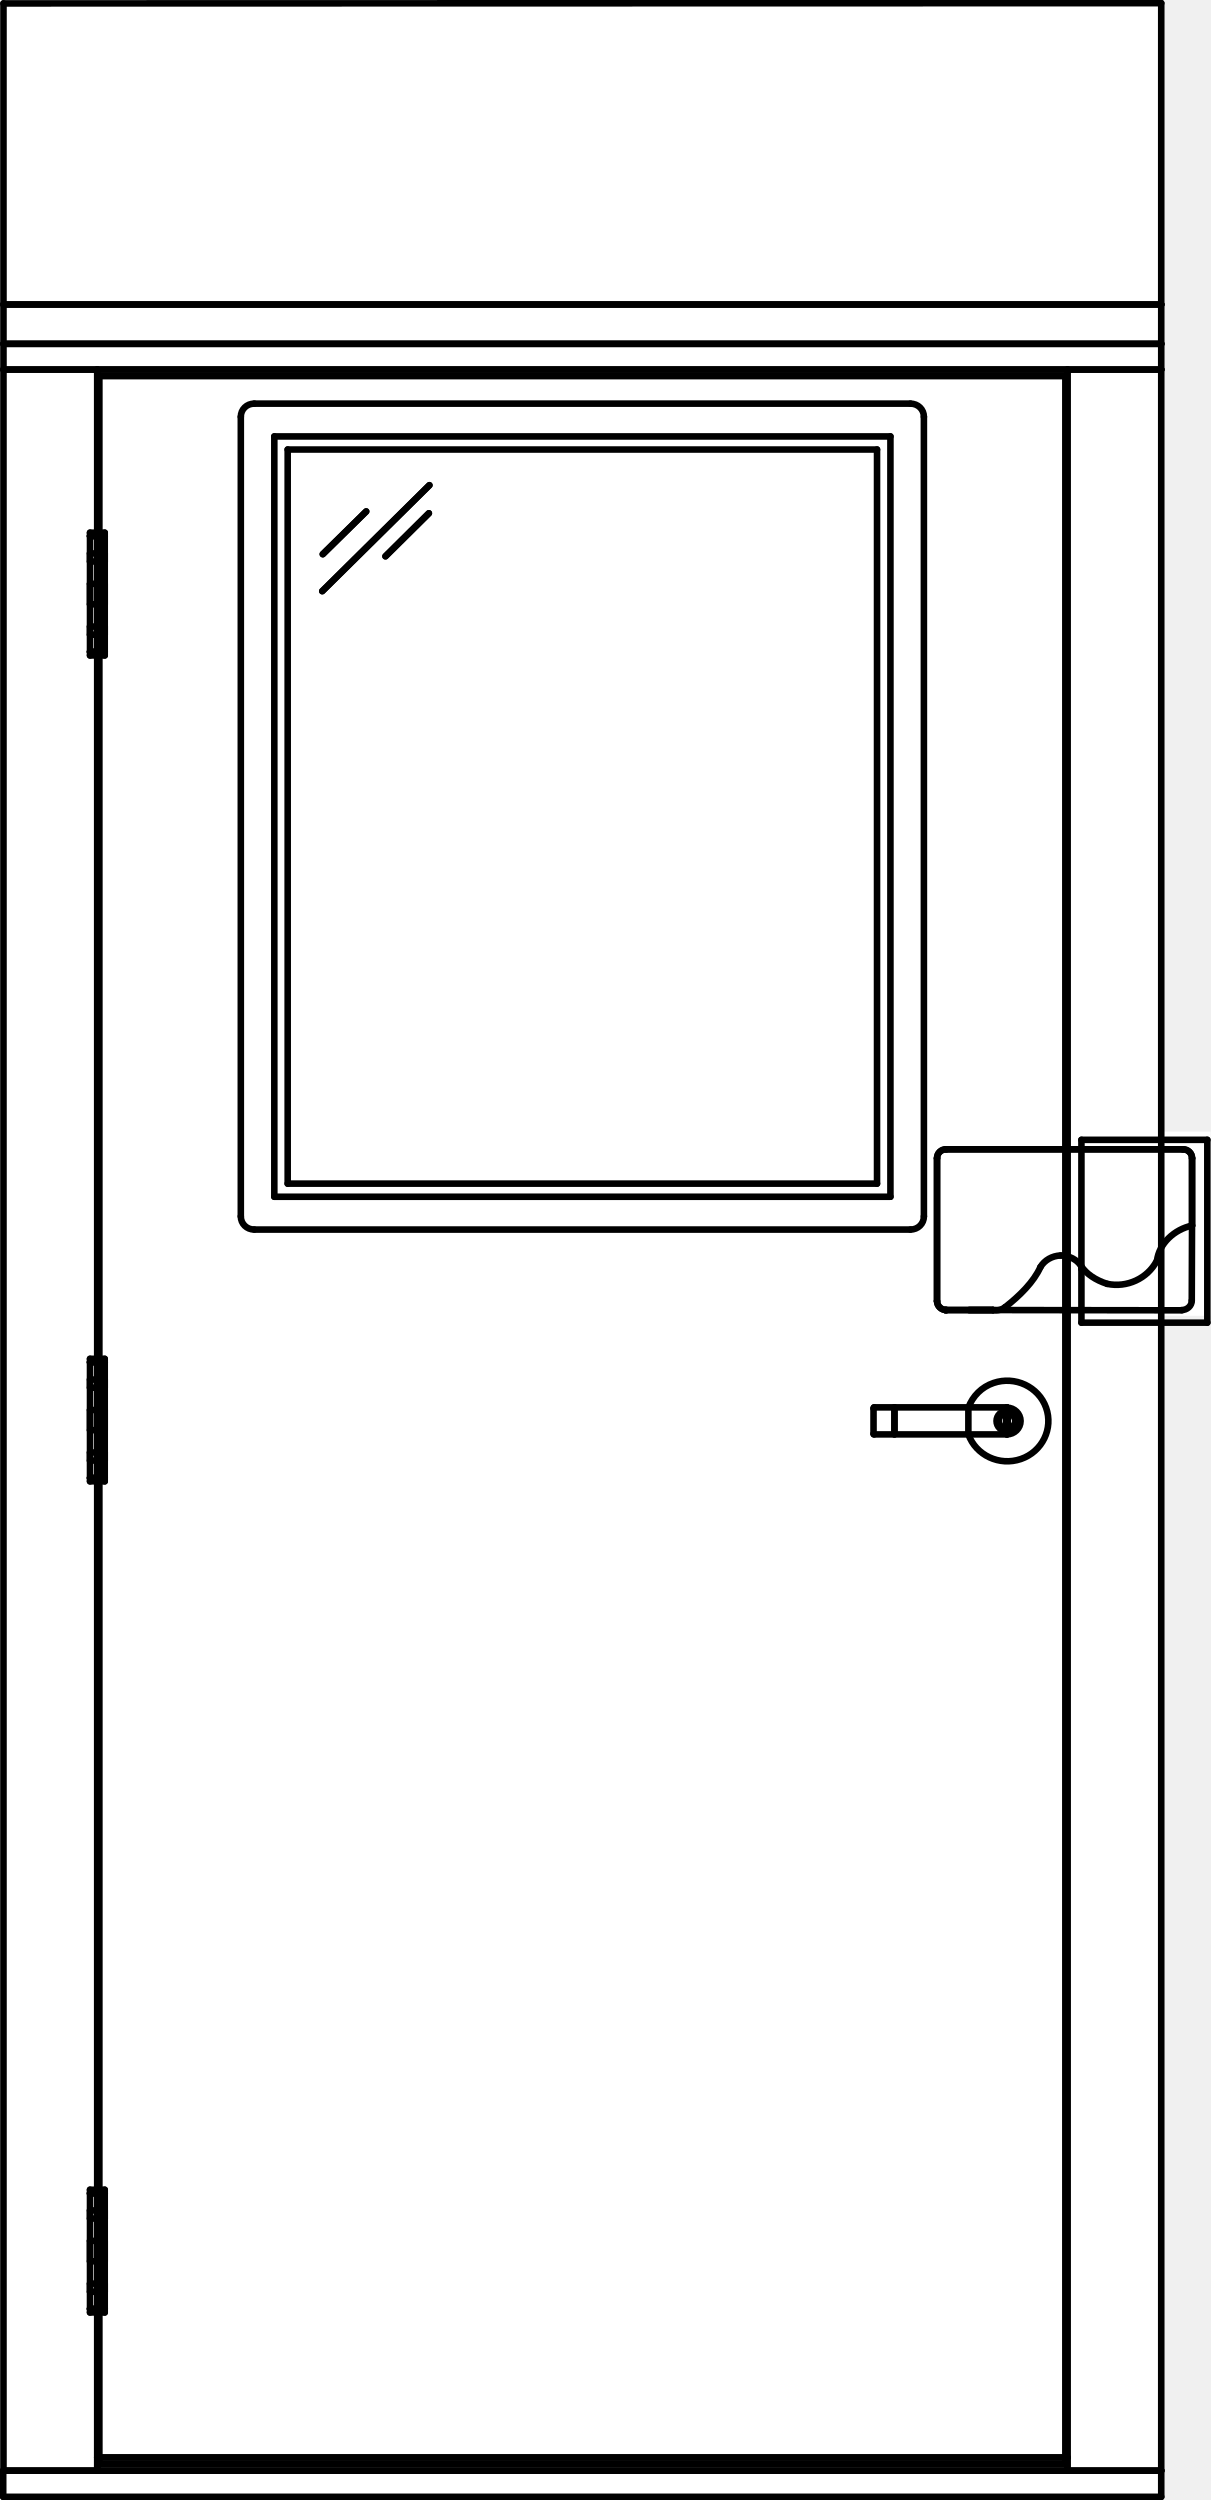
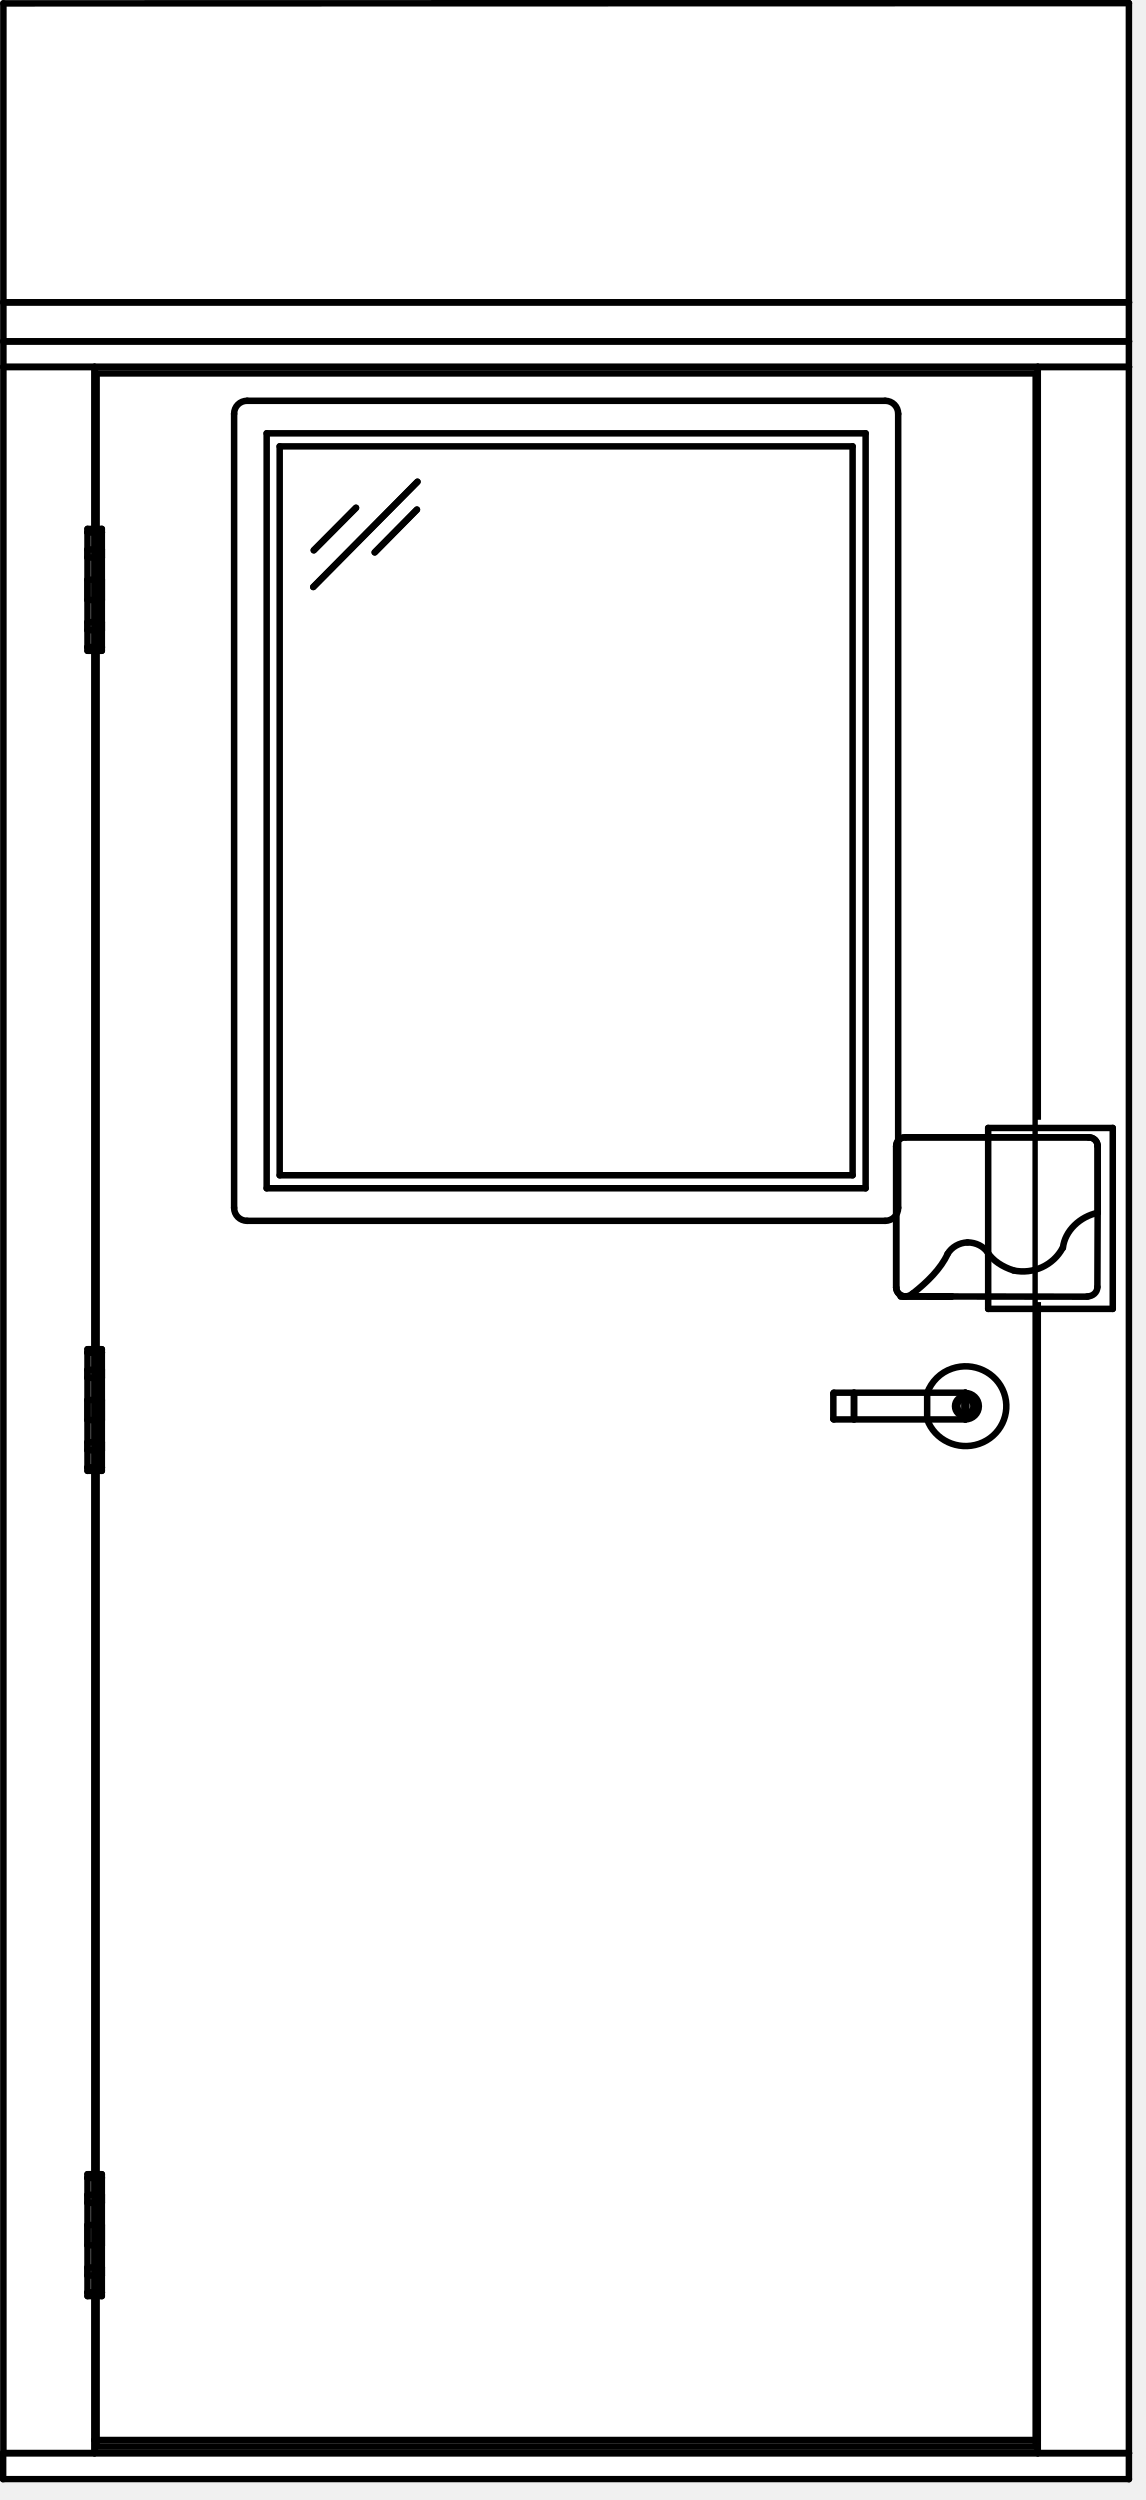
- <svg xmlns="http://www.w3.org/2000/svg" width="46" height="95" viewBox="0 0 46 95" fill="none">
-   <g clip-path="url(#clip0_702_2129)">
-     <rect x="43" y="43" width="3" height="7" fill="white" />
-     <rect width="44" height="95" fill="white" />
-     <path d="M3.695 14.043H40.564" stroke="black" stroke-width="0.25" stroke-linecap="round" stroke-linejoin="round" />
-     <path d="M40.564 14.043V93.385" stroke="black" stroke-width="0.25" stroke-linecap="round" stroke-linejoin="round" />
-     <path d="M40.564 93.385H3.695" stroke="black" stroke-width="0.25" stroke-linecap="round" stroke-linejoin="round" />
-     <path d="M3.695 93.385V14.043" stroke="black" stroke-width="0.25" stroke-linecap="round" stroke-linejoin="round" />
-     <path d="M44.127 14.043H40.564" stroke="black" stroke-width="0.25" stroke-linecap="round" stroke-linejoin="round" />
-     <path d="M40.564 14.043V93.884" stroke="black" stroke-width="0.25" stroke-linecap="round" stroke-linejoin="round" />
-     <path d="M40.564 93.884H44.127" stroke="black" stroke-width="0.25" stroke-linecap="round" stroke-linejoin="round" />
-     <path d="M44.127 93.884V14.043" stroke="black" stroke-width="0.25" stroke-linecap="round" stroke-linejoin="round" />
-     <path d="M3.695 14.043H0.132" stroke="black" stroke-width="0.25" stroke-linecap="round" stroke-linejoin="round" />
-     <path d="M0.132 14.043V93.884" stroke="black" stroke-width="0.25" stroke-linecap="round" stroke-linejoin="round" />
-     <path d="M0.132 93.884H3.695" stroke="black" stroke-width="0.25" stroke-linecap="round" stroke-linejoin="round" />
-     <path d="M3.695 93.884V14.043" stroke="black" stroke-width="0.25" stroke-linecap="round" stroke-linejoin="round" />
-     <path d="M44.127 13.066H0.132" stroke="black" stroke-width="0.25" stroke-linecap="round" stroke-linejoin="round" />
-     <path d="M0.132 13.066V14.043" stroke="black" stroke-width="0.25" stroke-linecap="round" stroke-linejoin="round" />
-     <path d="M0.132 14.043H44.127" stroke="black" stroke-width="0.25" stroke-linecap="round" stroke-linejoin="round" />
-     <path d="M44.127 14.043V13.066" stroke="black" stroke-width="0.25" stroke-linecap="round" stroke-linejoin="round" />
-     <path d="M40.564 93.385H3.695" stroke="black" stroke-width="0.25" stroke-linecap="round" stroke-linejoin="round" />
-     <path d="M3.695 93.385V93.884" stroke="black" stroke-width="0.25" stroke-linecap="round" stroke-linejoin="round" />
-     <path d="M3.695 93.884H40.564" stroke="black" stroke-width="0.25" stroke-linecap="round" stroke-linejoin="round" />
-     <path d="M40.564 93.884V93.385" stroke="black" stroke-width="0.25" stroke-linecap="round" stroke-linejoin="round" />
-     <path d="M44.127 93.884V94.88" stroke="black" stroke-width="0.25" stroke-linecap="round" stroke-linejoin="round" />
-     <path d="M44.127 94.88H0.122" stroke="black" stroke-width="0.25" stroke-linecap="round" stroke-linejoin="round" />
-     <path d="M0.122 94.88V93.884" stroke="black" stroke-width="0.25" stroke-linecap="round" stroke-linejoin="round" />
-     <path d="M0.122 93.884H44.127" stroke="black" stroke-width="0.25" stroke-linecap="round" stroke-linejoin="round" />
-     <path d="M44.127 0.12L0.132 0.13" stroke="black" stroke-width="0.25" stroke-linecap="round" stroke-linejoin="round" />
-     <path d="M0.132 0.13V11.571" stroke="black" stroke-width="0.25" stroke-linecap="round" stroke-linejoin="round" />
-     <path d="M0.132 11.571H44.127" stroke="black" stroke-width="0.25" stroke-linecap="round" stroke-linejoin="round" />
-     <path d="M44.127 11.571V0.12" stroke="black" stroke-width="0.25" stroke-linecap="round" stroke-linejoin="round" />
-     <path d="M44.127 11.571H0.132" stroke="black" stroke-width="0.25" stroke-linecap="round" stroke-linejoin="round" />
-     <path d="M0.132 11.571V13.066" stroke="black" stroke-width="0.25" stroke-linecap="round" stroke-linejoin="round" />
-     <path d="M0.132 13.066H44.127" stroke="black" stroke-width="0.25" stroke-linecap="round" stroke-linejoin="round" />
-     <path d="M44.127 13.066V11.571" stroke="black" stroke-width="0.25" stroke-linecap="round" stroke-linejoin="round" />
-     <path d="M40.483 14.292H3.776" stroke="black" stroke-width="0.25" stroke-linecap="round" stroke-linejoin="round" />
-     <path d="M3.776 14.292V93.635" stroke="black" stroke-width="0.25" stroke-linecap="round" stroke-linejoin="round" />
-     <path d="M3.776 93.635H40.483" stroke="black" stroke-width="0.25" stroke-linecap="round" stroke-linejoin="round" />
-     <path d="M40.483 93.635V14.292" stroke="black" stroke-width="0.25" stroke-linecap="round" stroke-linejoin="round" />
-     <path d="M3.98 83.349H3.42" stroke="black" stroke-width="0.25" stroke-linecap="round" stroke-linejoin="round" />
-     <path d="M3.42 83.349V87.734" stroke="black" stroke-width="0.25" stroke-linecap="round" stroke-linejoin="round" />
-     <path d="M3.42 87.734H3.98" stroke="black" stroke-width="0.25" stroke-linecap="round" stroke-linejoin="round" />
-     <path d="M3.98 87.734V83.349" stroke="black" stroke-width="0.25" stroke-linecap="round" stroke-linejoin="round" />
-     <path d="M3.42 84.306H3.98" stroke="black" stroke-width="0.25" stroke-linecap="round" stroke-linejoin="round" />
-     <path d="M3.98 84.306V83.997" stroke="black" stroke-width="0.25" stroke-linecap="round" stroke-linejoin="round" />
-     <path d="M3.98 83.997H3.42" stroke="black" stroke-width="0.25" stroke-linecap="round" stroke-linejoin="round" />
-     <path d="M3.42 83.997V84.306" stroke="black" stroke-width="0.25" stroke-linecap="round" stroke-linejoin="round" />
-     <path d="M3.42 85.153H3.98" stroke="black" stroke-width="0.25" stroke-linecap="round" stroke-linejoin="round" />
-     <path d="M3.98 85.153V85.931" stroke="black" stroke-width="0.25" stroke-linecap="round" stroke-linejoin="round" />
-     <path d="M3.98 85.93H3.42" stroke="black" stroke-width="0.25" stroke-linecap="round" stroke-linejoin="round" />
-     <path d="M3.42 85.931V85.153" stroke="black" stroke-width="0.25" stroke-linecap="round" stroke-linejoin="round" />
-     <path d="M3.42 86.778H3.98" stroke="black" stroke-width="0.25" stroke-linecap="round" stroke-linejoin="round" />
-     <path d="M3.98 86.778V87.087" stroke="black" stroke-width="0.25" stroke-linecap="round" stroke-linejoin="round" />
-     <path d="M3.98 87.087H3.42" stroke="black" stroke-width="0.25" stroke-linecap="round" stroke-linejoin="round" />
-     <path d="M3.42 87.087V86.778" stroke="black" stroke-width="0.25" stroke-linecap="round" stroke-linejoin="round" />
-     <path d="M3.98 83.21H3.42" stroke="black" stroke-width="0.25" stroke-linecap="round" stroke-linejoin="round" />
-     <path d="M3.42 83.21V83.35" stroke="black" stroke-width="0.25" stroke-linecap="round" stroke-linejoin="round" />
-     <path d="M3.42 83.349H3.98" stroke="black" stroke-width="0.25" stroke-linecap="round" stroke-linejoin="round" />
-     <path d="M3.98 83.35V83.21" stroke="black" stroke-width="0.25" stroke-linecap="round" stroke-linejoin="round" />
-     <path d="M3.98 87.734H3.42" stroke="black" stroke-width="0.25" stroke-linecap="round" stroke-linejoin="round" />
-     <path d="M3.42 87.734V87.874" stroke="black" stroke-width="0.25" stroke-linecap="round" stroke-linejoin="round" />
-     <path d="M3.42 87.874H3.98" stroke="black" stroke-width="0.25" stroke-linecap="round" stroke-linejoin="round" />
-     <path d="M3.98 87.874V87.734" stroke="black" stroke-width="0.25" stroke-linecap="round" stroke-linejoin="round" />
-     <path d="M3.98 51.766H3.42" stroke="black" stroke-width="0.25" stroke-linecap="round" stroke-linejoin="round" />
-     <path d="M3.42 51.766V56.161" stroke="black" stroke-width="0.25" stroke-linecap="round" stroke-linejoin="round" />
-     <path d="M3.42 56.161H3.98" stroke="black" stroke-width="0.25" stroke-linecap="round" stroke-linejoin="round" />
-     <path d="M3.98 56.161V51.766" stroke="black" stroke-width="0.25" stroke-linecap="round" stroke-linejoin="round" />
-     <path d="M3.42 52.732H3.98" stroke="black" stroke-width="0.25" stroke-linecap="round" stroke-linejoin="round" />
-     <path d="M3.98 52.732V52.423" stroke="black" stroke-width="0.25" stroke-linecap="round" stroke-linejoin="round" />
-     <path d="M3.98 52.423H3.42" stroke="black" stroke-width="0.25" stroke-linecap="round" stroke-linejoin="round" />
-     <path d="M3.42 52.423V52.732" stroke="black" stroke-width="0.25" stroke-linecap="round" stroke-linejoin="round" />
-     <path d="M3.42 53.58H3.98" stroke="black" stroke-width="0.25" stroke-linecap="round" stroke-linejoin="round" />
-     <path d="M3.98 53.58V54.347" stroke="black" stroke-width="0.25" stroke-linecap="round" stroke-linejoin="round" />
-     <path d="M3.98 54.347H3.42" stroke="black" stroke-width="0.25" stroke-linecap="round" stroke-linejoin="round" />
-     <path d="M3.42 54.347V53.58" stroke="black" stroke-width="0.25" stroke-linecap="round" stroke-linejoin="round" />
-     <path d="M3.42 55.194H3.98" stroke="black" stroke-width="0.25" stroke-linecap="round" stroke-linejoin="round" />
-     <path d="M3.98 55.194V55.503" stroke="black" stroke-width="0.25" stroke-linecap="round" stroke-linejoin="round" />
-     <path d="M3.98 55.503H3.42" stroke="black" stroke-width="0.25" stroke-linecap="round" stroke-linejoin="round" />
-     <path d="M3.42 55.503V55.194" stroke="black" stroke-width="0.25" stroke-linecap="round" stroke-linejoin="round" />
-     <path d="M3.98 51.636H3.42" stroke="black" stroke-width="0.25" stroke-linecap="round" stroke-linejoin="round" />
-     <path d="M3.42 51.636V51.766" stroke="black" stroke-width="0.25" stroke-linecap="round" stroke-linejoin="round" />
-     <path d="M3.42 51.766H3.98" stroke="black" stroke-width="0.25" stroke-linecap="round" stroke-linejoin="round" />
-     <path d="M3.98 51.766V51.636" stroke="black" stroke-width="0.25" stroke-linecap="round" stroke-linejoin="round" />
-     <path d="M3.98 56.161H3.42" stroke="black" stroke-width="0.25" stroke-linecap="round" stroke-linejoin="round" />
-     <path d="M3.42 56.161V56.291" stroke="black" stroke-width="0.25" stroke-linecap="round" stroke-linejoin="round" />
-     <path d="M3.42 56.29H3.98" stroke="black" stroke-width="0.25" stroke-linecap="round" stroke-linejoin="round" />
-     <path d="M3.98 56.291V56.161" stroke="black" stroke-width="0.25" stroke-linecap="round" stroke-linejoin="round" />
-     <path d="M3.98 20.372H3.42" stroke="black" stroke-width="0.25" stroke-linecap="round" stroke-linejoin="round" />
-     <path d="M3.42 20.372V24.767" stroke="black" stroke-width="0.25" stroke-linecap="round" stroke-linejoin="round" />
-     <path d="M3.42 24.767H3.98" stroke="black" stroke-width="0.25" stroke-linecap="round" stroke-linejoin="round" />
-     <path d="M3.98 24.767V20.372" stroke="black" stroke-width="0.25" stroke-linecap="round" stroke-linejoin="round" />
-     <path d="M3.42 21.338H3.98" stroke="black" stroke-width="0.25" stroke-linecap="round" stroke-linejoin="round" />
-     <path d="M3.98 21.338V21.029" stroke="black" stroke-width="0.25" stroke-linecap="round" stroke-linejoin="round" />
-     <path d="M3.98 21.029H3.42" stroke="black" stroke-width="0.25" stroke-linecap="round" stroke-linejoin="round" />
-     <path d="M3.42 21.029V21.338" stroke="black" stroke-width="0.25" stroke-linecap="round" stroke-linejoin="round" />
-     <path d="M3.42 22.185H3.98" stroke="black" stroke-width="0.25" stroke-linecap="round" stroke-linejoin="round" />
-     <path d="M3.98 22.185V22.963" stroke="black" stroke-width="0.25" stroke-linecap="round" stroke-linejoin="round" />
-     <path d="M3.98 22.963H3.42" stroke="black" stroke-width="0.25" stroke-linecap="round" stroke-linejoin="round" />
-     <path d="M3.42 22.963V22.185" stroke="black" stroke-width="0.25" stroke-linecap="round" stroke-linejoin="round" />
-     <path d="M3.42 23.81H3.98" stroke="black" stroke-width="0.25" stroke-linecap="round" stroke-linejoin="round" />
-     <path d="M3.98 23.81V24.119" stroke="black" stroke-width="0.25" stroke-linecap="round" stroke-linejoin="round" />
-     <path d="M3.98 24.119H3.42" stroke="black" stroke-width="0.25" stroke-linecap="round" stroke-linejoin="round" />
-     <path d="M3.42 24.119V23.81" stroke="black" stroke-width="0.25" stroke-linecap="round" stroke-linejoin="round" />
-     <path d="M3.98 20.242H3.42" stroke="black" stroke-width="0.25" stroke-linecap="round" stroke-linejoin="round" />
-     <path d="M3.42 20.242V20.372" stroke="black" stroke-width="0.25" stroke-linecap="round" stroke-linejoin="round" />
-     <path d="M3.42 20.372H3.98" stroke="black" stroke-width="0.25" stroke-linecap="round" stroke-linejoin="round" />
-     <path d="M3.98 20.372V20.242" stroke="black" stroke-width="0.25" stroke-linecap="round" stroke-linejoin="round" />
-     <path d="M3.98 24.767H3.42" stroke="black" stroke-width="0.25" stroke-linecap="round" stroke-linejoin="round" />
-     <path d="M3.42 24.767V24.907" stroke="black" stroke-width="0.25" stroke-linecap="round" stroke-linejoin="round" />
-     <path d="M3.42 24.906H3.98" stroke="black" stroke-width="0.25" stroke-linecap="round" stroke-linejoin="round" />
-     <path d="M3.98 24.907V24.767" stroke="black" stroke-width="0.25" stroke-linecap="round" stroke-linejoin="round" />
-     <path d="M36.798 54.506C37.083 55.304 37.979 55.722 38.793 55.443C39.607 55.164 40.035 54.287 39.75 53.49C39.465 52.693 38.569 52.274 37.755 52.553C37.307 52.703 36.961 53.051 36.798 53.49" stroke="black" stroke-width="0.25" stroke-linecap="round" stroke-linejoin="round" />
-     <path d="M38.264 54.506C38.549 54.506 38.783 54.277 38.783 53.998C38.783 53.719 38.549 53.49 38.264 53.49" stroke="black" stroke-width="0.25" stroke-linecap="round" stroke-linejoin="round" />
-     <path d="M38.264 54.507H33.215" stroke="black" stroke-width="0.25" stroke-linecap="round" stroke-linejoin="round" />
-     <path d="M33.215 54.507C33.215 54.507 33.194 54.507 33.194 54.486" stroke="black" stroke-width="0.25" stroke-linecap="round" stroke-linejoin="round" />
-     <path d="M33.194 54.486V53.52" stroke="black" stroke-width="0.25" stroke-linecap="round" stroke-linejoin="round" />
-     <path d="M33.194 53.52C33.194 53.52 33.194 53.48 33.215 53.48" stroke="black" stroke-width="0.25" stroke-linecap="round" stroke-linejoin="round" />
-     <path d="M33.215 53.48H38.264" stroke="black" stroke-width="0.25" stroke-linecap="round" stroke-linejoin="round" />
-     <path d="M33.989 54.506V53.48" stroke="black" stroke-width="0.25" stroke-linecap="round" stroke-linejoin="round" />
-     <path d="M38.264 54.387C38.483 54.387 38.661 54.213 38.661 53.998C38.661 53.783 38.483 53.609 38.264 53.609C38.044 53.609 37.867 53.783 37.867 53.998C37.867 54.213 38.044 54.387 38.264 54.387Z" stroke="black" stroke-width="0.25" stroke-linecap="round" stroke-linejoin="round" />
-     <path d="M38.233 53.679C38.06 53.699 37.928 53.849 37.948 54.018C37.969 54.188 38.121 54.317 38.294 54.297C38.467 54.277 38.6 54.128 38.579 53.958C38.569 53.809 38.447 53.689 38.294 53.679" stroke="black" stroke-width="0.25" stroke-linecap="round" stroke-linejoin="round" />
-     <path d="M38.294 54.307C38.467 54.287 38.6 54.138 38.579 53.968C38.559 53.799 38.406 53.669 38.233 53.689C38.06 53.709 37.928 53.859 37.948 54.028C37.958 54.178 38.081 54.297 38.233 54.307" stroke="black" stroke-width="0.25" stroke-linecap="round" stroke-linejoin="round" />
-     <ellipse cx="38.233" cy="53.6" rx="0.127" ry="0.125" fill="black" />
-     <path d="M38.233 53.679V54.307" stroke="black" stroke-width="0.25" stroke-linecap="round" stroke-linejoin="round" />
-     <ellipse cx="38.233" cy="54.387" rx="0.127" ry="0.125" fill="black" />
-     <ellipse cx="38.294" cy="53.6" rx="0.127" ry="0.125" fill="black" />
-     <path d="M38.294 53.679V54.307" stroke="black" stroke-width="0.25" stroke-linecap="round" stroke-linejoin="round" />
-     <ellipse cx="38.294" cy="54.387" rx="0.127" ry="0.125" fill="black" />
-     <path d="M36.828 49.782H37.734" stroke="black" stroke-width="0.25" stroke-linecap="round" stroke-linejoin="round" />
-     <path d="M41.094 49.802V50.261" stroke="black" stroke-width="0.25" stroke-linecap="round" stroke-linejoin="round" />
-     <path d="M41.094 50.261H45.878" stroke="black" stroke-width="0.25" stroke-linecap="round" stroke-linejoin="round" />
-     <path d="M45.878 50.261V43.314" stroke="black" stroke-width="0.25" stroke-linecap="round" stroke-linejoin="round" />
-     <path d="M45.878 43.314H41.094" stroke="black" stroke-width="0.25" stroke-linecap="round" stroke-linejoin="round" />
-     <path d="M41.094 43.314V48.227" stroke="black" stroke-width="0.25" stroke-linecap="round" stroke-linejoin="round" />
-     <path d="M35.963 49.782C35.77 49.782 35.617 49.633 35.607 49.444" stroke="black" stroke-width="0.25" stroke-linecap="round" stroke-linejoin="round" />
-     <path d="M35.607 49.444V44.012" stroke="black" stroke-width="0.25" stroke-linecap="round" stroke-linejoin="round" />
-     <path d="M35.607 44.012C35.607 43.822 35.76 43.673 35.953 43.673" stroke="black" stroke-width="0.25" stroke-linecap="round" stroke-linejoin="round" />
-     <path d="M35.953 43.673H44.952" stroke="black" stroke-width="0.25" stroke-linecap="round" stroke-linejoin="round" />
-     <path d="M44.952 43.673C45.145 43.673 45.298 43.822 45.298 44.012" stroke="black" stroke-width="0.25" stroke-linecap="round" stroke-linejoin="round" />
-     <path d="M45.298 44.012V46.573" stroke="black" stroke-width="0.25" stroke-linecap="round" stroke-linejoin="round" />
-     <path d="M45.297 46.573L45.287 49.423" stroke="black" stroke-width="0.25" stroke-linecap="round" stroke-linejoin="round" />
-     <path d="M45.287 49.424C45.287 49.623 45.114 49.782 44.901 49.782" stroke="black" stroke-width="0.25" stroke-linecap="round" stroke-linejoin="round" />
-     <path d="M44.911 49.792L37.734 49.782" stroke="black" stroke-width="0.25" stroke-linecap="round" stroke-linejoin="round" />
-     <path d="M37.734 49.782H35.922" stroke="black" stroke-width="0.25" stroke-linecap="round" stroke-linejoin="round" />
-     <path d="M35.922 49.782H37.734" stroke="black" stroke-width="0.25" stroke-linecap="round" stroke-linejoin="round" />
-     <path d="M37.734 49.783C37.897 49.813 38.07 49.773 38.193 49.673" stroke="black" stroke-width="0.25" stroke-linecap="round" stroke-linejoin="round" />
-     <path d="M38.193 49.673C38.742 49.244 39.282 48.716 39.536 48.148" stroke="black" stroke-width="0.25" stroke-linecap="round" stroke-linejoin="round" />
-     <path d="M39.536 48.148C39.689 47.889 39.984 47.719 40.3 47.709" stroke="black" stroke-width="0.25" stroke-linecap="round" stroke-linejoin="round" />
-     <path d="M40.3 47.709C40.625 47.709 40.921 47.859 41.083 48.108" stroke="black" stroke-width="0.25" stroke-linecap="round" stroke-linejoin="round" />
-     <path d="M41.083 48.108C41.277 48.407 41.633 48.646 42.071 48.786" stroke="black" stroke-width="0.25" stroke-linecap="round" stroke-linejoin="round" />
-     <path d="M42.071 48.786C42.824 48.945 43.598 48.586 43.954 47.919" stroke="black" stroke-width="0.25" stroke-linecap="round" stroke-linejoin="round" />
-     <path d="M43.964 47.919C44.035 47.261 44.626 46.713 45.298 46.573" stroke="black" stroke-width="0.25" stroke-linecap="round" stroke-linejoin="round" />
-     <path d="M45.298 46.573V44.012" stroke="black" stroke-width="0.25" stroke-linecap="round" stroke-linejoin="round" />
-     <path d="M45.298 44.012C45.298 43.822 45.145 43.673 44.952 43.673" stroke="black" stroke-width="0.25" stroke-linecap="round" stroke-linejoin="round" />
-     <path d="M44.952 43.673H35.953" stroke="black" stroke-width="0.25" stroke-linecap="round" stroke-linejoin="round" />
-     <path d="M35.953 43.673C35.76 43.673 35.607 43.822 35.607 44.012" stroke="black" stroke-width="0.25" stroke-linecap="round" stroke-linejoin="round" />
-     <path d="M35.607 44.012V49.444" stroke="black" stroke-width="0.25" stroke-linecap="round" stroke-linejoin="round" />
-     <path d="M35.607 49.444C35.607 49.633 35.77 49.782 35.963 49.782" stroke="black" stroke-width="0.25" stroke-linecap="round" stroke-linejoin="round" />
-     <path d="M9.151 15.837V46.224" stroke="black" stroke-width="0.25" stroke-linecap="round" stroke-linejoin="round" />
-     <path d="M9.151 46.224C9.151 46.503 9.375 46.723 9.66 46.723" stroke="black" stroke-width="0.25" stroke-linecap="round" stroke-linejoin="round" />
-     <path d="M9.66 46.723H34.599" stroke="black" stroke-width="0.25" stroke-linecap="round" stroke-linejoin="round" />
-     <path d="M34.599 46.723C34.884 46.723 35.108 46.503 35.108 46.224" stroke="black" stroke-width="0.25" stroke-linecap="round" stroke-linejoin="round" />
-     <path d="M35.108 46.224V15.837" stroke="black" stroke-width="0.25" stroke-linecap="round" stroke-linejoin="round" />
-     <path d="M35.108 15.837C35.108 15.558 34.884 15.338 34.599 15.338" stroke="black" stroke-width="0.25" stroke-linecap="round" stroke-linejoin="round" />
-     <path d="M34.599 15.338H9.66" stroke="black" stroke-width="0.25" stroke-linecap="round" stroke-linejoin="round" />
-     <path d="M9.66 15.338C9.375 15.338 9.151 15.558 9.151 15.837" stroke="black" stroke-width="0.25" stroke-linecap="round" stroke-linejoin="round" />
-     <path d="M10.424 16.584H33.836" stroke="black" stroke-width="0.25" stroke-linecap="round" stroke-linejoin="round" />
-     <path d="M33.836 16.584V45.477" stroke="black" stroke-width="0.25" stroke-linecap="round" stroke-linejoin="round" />
-     <path d="M33.836 45.477H10.424" stroke="black" stroke-width="0.25" stroke-linecap="round" stroke-linejoin="round" />
-     <path d="M10.424 45.477V16.584" stroke="black" stroke-width="0.25" stroke-linecap="round" stroke-linejoin="round" />
-     <path d="M10.932 17.082H33.327" stroke="black" stroke-width="0.25" stroke-linecap="round" stroke-linejoin="round" />
-     <path d="M33.327 17.082V44.979" stroke="black" stroke-width="0.25" stroke-linecap="round" stroke-linejoin="round" />
-     <path d="M33.327 44.978H10.932" stroke="black" stroke-width="0.25" stroke-linecap="round" stroke-linejoin="round" />
-     <path d="M10.932 44.979V17.082" stroke="black" stroke-width="0.25" stroke-linecap="round" stroke-linejoin="round" />
-     <path d="M12.246 22.464L16.317 18.438" stroke="black" stroke-width="0.25" stroke-linecap="round" stroke-linejoin="round" />
-     <path d="M12.266 21.059L13.915 19.435" stroke="black" stroke-width="0.25" stroke-linecap="round" stroke-linejoin="round" />
-     <path d="M14.648 21.139L16.297 19.504" stroke="black" stroke-width="0.25" stroke-linecap="round" stroke-linejoin="round" />
-     <path d="M36.798 53.48V54.506" stroke="black" stroke-width="0.25" stroke-linecap="round" stroke-linejoin="round" />
-     <path d="M38.264 53.48V54.506" stroke="black" stroke-width="0.25" stroke-linecap="round" stroke-linejoin="round" />
-     <path d="M38.264 53.48V54.506" stroke="black" stroke-width="0.25" stroke-linecap="round" stroke-linejoin="round" />
-     <path d="M33.989 53.48V54.506" stroke="black" stroke-width="0.25" stroke-linecap="round" stroke-linejoin="round" />
-     <path d="M38.295 53.679H38.233" stroke="black" stroke-width="0.25" stroke-linecap="round" stroke-linejoin="round" />
-     <path d="M38.233 54.307H38.295" stroke="black" stroke-width="0.25" stroke-linecap="round" stroke-linejoin="round" />
-     <ellipse cx="38.233" cy="53.6" rx="0.127" ry="0.125" fill="black" />
-     <path d="M38.233 54.307V53.679" stroke="black" stroke-width="0.25" stroke-linecap="round" stroke-linejoin="round" />
-     <ellipse cx="38.233" cy="54.387" rx="0.127" ry="0.125" fill="black" />
-     <ellipse cx="38.294" cy="53.6" rx="0.127" ry="0.125" fill="black" />
-     <path d="M38.294 54.307V53.679" stroke="black" stroke-width="0.25" stroke-linecap="round" stroke-linejoin="round" />
-     <ellipse cx="38.294" cy="54.387" rx="0.127" ry="0.125" fill="black" />
-     <path d="M37.734 49.782H36.828" stroke="black" stroke-width="0.25" stroke-linecap="round" stroke-linejoin="round" />
-     <path d="M41.094 48.227V49.802" stroke="black" stroke-width="0.25" stroke-linecap="round" stroke-linejoin="round" />
-     <path d="M35.923 49.782H35.963" stroke="black" stroke-width="0.25" stroke-linecap="round" stroke-linejoin="round" />
-     <path d="M35.963 49.782H35.923" stroke="black" stroke-width="0.25" stroke-linecap="round" stroke-linejoin="round" />
-     <path d="M16.317 18.438L12.246 22.464" stroke="black" stroke-width="0.25" stroke-linecap="round" stroke-linejoin="round" />
-     <path d="M13.915 19.435L12.266 21.059" stroke="black" stroke-width="0.25" stroke-linecap="round" stroke-linejoin="round" />
-     <path d="M16.297 19.504L14.648 21.139" stroke="black" stroke-width="0.25" stroke-linecap="round" stroke-linejoin="round" />
+ <svg xmlns="http://www.w3.org/2000/svg" width="44" height="96" viewBox="0 0 44 96" fill="none">
+   <g clip-path="url(#clip0_1338_1508)">
+     <rect width="43.48" height="95.32" fill="white" />
+     <path d="M3.63 14.09H39.85" stroke="black" stroke-width="0.25" stroke-linecap="round" stroke-linejoin="round" />
+     <path d="M39.85 14.09V93.7" stroke="black" stroke-width="0.25" stroke-linecap="round" stroke-linejoin="round" />
+     <path d="M39.85 93.7H3.63" stroke="black" stroke-width="0.25" stroke-linecap="round" stroke-linejoin="round" />
+     <path d="M3.63 93.7V14.09" stroke="black" stroke-width="0.25" stroke-linecap="round" stroke-linejoin="round" />
+     <path d="M43.35 14.09H39.85" stroke="black" stroke-width="0.25" stroke-linecap="round" stroke-linejoin="round" />
+     <path d="M39.85 14.09V94.2" stroke="black" stroke-width="0.25" stroke-linecap="round" stroke-linejoin="round" />
+     <path d="M39.85 94.2H43.35" stroke="black" stroke-width="0.25" stroke-linecap="round" stroke-linejoin="round" />
+     <path d="M43.35 94.2V14.09" stroke="black" stroke-width="0.25" stroke-linecap="round" stroke-linejoin="round" />
+     <path d="M3.63 14.09H0.13" stroke="black" stroke-width="0.25" stroke-linecap="round" stroke-linejoin="round" />
+     <path d="M0.13 14.09V94.2" stroke="black" stroke-width="0.25" stroke-linecap="round" stroke-linejoin="round" />
+     <path d="M0.13 94.2H3.63" stroke="black" stroke-width="0.25" stroke-linecap="round" stroke-linejoin="round" />
+     <path d="M3.63 94.2V14.09" stroke="black" stroke-width="0.25" stroke-linecap="round" stroke-linejoin="round" />
+     <path d="M43.35 13.11H0.13" stroke="black" stroke-width="0.25" stroke-linecap="round" stroke-linejoin="round" />
+     <path d="M0.13 13.11V14.09" stroke="black" stroke-width="0.25" stroke-linecap="round" stroke-linejoin="round" />
+     <path d="M0.13 14.09H43.35" stroke="black" stroke-width="0.25" stroke-linecap="round" stroke-linejoin="round" />
+     <path d="M43.35 14.09V13.11" stroke="black" stroke-width="0.25" stroke-linecap="round" stroke-linejoin="round" />
+     <path d="M39.85 93.7H3.63" stroke="black" stroke-width="0.25" stroke-linecap="round" stroke-linejoin="round" />
+     <path d="M3.63 93.7V94.2" stroke="black" stroke-width="0.25" stroke-linecap="round" stroke-linejoin="round" />
+     <path d="M3.63 94.2H39.85" stroke="black" stroke-width="0.25" stroke-linecap="round" stroke-linejoin="round" />
+     <path d="M39.85 94.2V93.7" stroke="black" stroke-width="0.25" stroke-linecap="round" stroke-linejoin="round" />
+     <path d="M43.35 94.2V95.2" stroke="black" stroke-width="0.25" stroke-linecap="round" stroke-linejoin="round" />
+     <path d="M43.35 95.2H0.12" stroke="black" stroke-width="0.25" stroke-linecap="round" stroke-linejoin="round" />
+     <path d="M0.12 95.2V94.2" stroke="black" stroke-width="0.25" stroke-linecap="round" stroke-linejoin="round" />
+     <path d="M0.12 94.2H43.35" stroke="black" stroke-width="0.25" stroke-linecap="round" stroke-linejoin="round" />
+     <path d="M43.35 0.12L0.13 0.13" stroke="black" stroke-width="0.25" stroke-linecap="round" stroke-linejoin="round" />
+     <path d="M0.13 0.13V11.61" stroke="black" stroke-width="0.25" stroke-linecap="round" stroke-linejoin="round" />
+     <path d="M0.13 11.61H43.35" stroke="black" stroke-width="0.25" stroke-linecap="round" stroke-linejoin="round" />
+     <path d="M43.35 11.61V0.12" stroke="black" stroke-width="0.25" stroke-linecap="round" stroke-linejoin="round" />
+     <path d="M43.35 11.61H0.13" stroke="black" stroke-width="0.25" stroke-linecap="round" stroke-linejoin="round" />
+     <path d="M0.13 11.61V13.11" stroke="black" stroke-width="0.25" stroke-linecap="round" stroke-linejoin="round" />
+     <path d="M0.13 13.11H43.35" stroke="black" stroke-width="0.25" stroke-linecap="round" stroke-linejoin="round" />
+     <path d="M43.35 13.11V11.61" stroke="black" stroke-width="0.25" stroke-linecap="round" stroke-linejoin="round" />
+     <path d="M39.77 14.34H3.71" stroke="black" stroke-width="0.25" stroke-linecap="round" stroke-linejoin="round" />
+     <path d="M3.71 14.34V93.95" stroke="black" stroke-width="0.25" stroke-linecap="round" stroke-linejoin="round" />
+     <path d="M3.71 93.95H39.77" stroke="black" stroke-width="0.25" stroke-linecap="round" stroke-linejoin="round" />
+     <path d="M39.77 93.95V14.34" stroke="black" stroke-width="0.25" stroke-linecap="round" stroke-linejoin="round" />
+     <path d="M3.91 83.63H3.36" stroke="black" stroke-width="0.25" stroke-linecap="round" stroke-linejoin="round" />
+     <path d="M3.36 83.63V88.03" stroke="black" stroke-width="0.25" stroke-linecap="round" stroke-linejoin="round" />
+     <path d="M3.36 88.03H3.91" stroke="black" stroke-width="0.25" stroke-linecap="round" stroke-linejoin="round" />
+     <path d="M3.91 88.03V83.63" stroke="black" stroke-width="0.25" stroke-linecap="round" stroke-linejoin="round" />
+     <path d="M3.36 84.59H3.91" stroke="black" stroke-width="0.25" stroke-linecap="round" stroke-linejoin="round" />
+     <path d="M3.91 84.59V84.28" stroke="black" stroke-width="0.25" stroke-linecap="round" stroke-linejoin="round" />
+     <path d="M3.91 84.28H3.36" stroke="black" stroke-width="0.25" stroke-linecap="round" stroke-linejoin="round" />
+     <path d="M3.36 84.28V84.59" stroke="black" stroke-width="0.25" stroke-linecap="round" stroke-linejoin="round" />
+     <path d="M3.36 85.44H3.91" stroke="black" stroke-width="0.25" stroke-linecap="round" stroke-linejoin="round" />
+     <path d="M3.91 85.44V86.22" stroke="black" stroke-width="0.25" stroke-linecap="round" stroke-linejoin="round" />
+     <path d="M3.91 86.22H3.36" stroke="black" stroke-width="0.25" stroke-linecap="round" stroke-linejoin="round" />
+     <path d="M3.36 86.22V85.44" stroke="black" stroke-width="0.25" stroke-linecap="round" stroke-linejoin="round" />
+     <path d="M3.36 87.07H3.91" stroke="black" stroke-width="0.25" stroke-linecap="round" stroke-linejoin="round" />
+     <path d="M3.91 87.07V87.38" stroke="black" stroke-width="0.25" stroke-linecap="round" stroke-linejoin="round" />
+     <path d="M3.91 87.38H3.36" stroke="black" stroke-width="0.25" stroke-linecap="round" stroke-linejoin="round" />
+     <path d="M3.36 87.38V87.07" stroke="black" stroke-width="0.25" stroke-linecap="round" stroke-linejoin="round" />
+     <path d="M3.91 83.49H3.36" stroke="black" stroke-width="0.25" stroke-linecap="round" stroke-linejoin="round" />
+     <path d="M3.36 83.49V83.63" stroke="black" stroke-width="0.25" stroke-linecap="round" stroke-linejoin="round" />
+     <path d="M3.36 83.63H3.91" stroke="black" stroke-width="0.25" stroke-linecap="round" stroke-linejoin="round" />
+     <path d="M3.91 83.63V83.49" stroke="black" stroke-width="0.25" stroke-linecap="round" stroke-linejoin="round" />
+     <path d="M3.91 88.03H3.36" stroke="black" stroke-width="0.25" stroke-linecap="round" stroke-linejoin="round" />
+     <path d="M3.36 88.03V88.17" stroke="black" stroke-width="0.25" stroke-linecap="round" stroke-linejoin="round" />
+     <path d="M3.36 88.17H3.91" stroke="black" stroke-width="0.25" stroke-linecap="round" stroke-linejoin="round" />
+     <path d="M3.91 88.17V88.03" stroke="black" stroke-width="0.25" stroke-linecap="round" stroke-linejoin="round" />
+     <path d="M3.91 51.94H3.36" stroke="black" stroke-width="0.25" stroke-linecap="round" stroke-linejoin="round" />
+     <path d="M3.36 51.94V56.35" stroke="black" stroke-width="0.25" stroke-linecap="round" stroke-linejoin="round" />
+     <path d="M3.36 56.35H3.91" stroke="black" stroke-width="0.25" stroke-linecap="round" stroke-linejoin="round" />
+     <path d="M3.91 56.35V51.94" stroke="black" stroke-width="0.25" stroke-linecap="round" stroke-linejoin="round" />
+     <path d="M3.36 52.91H3.91" stroke="black" stroke-width="0.25" stroke-linecap="round" stroke-linejoin="round" />
+     <path d="M3.91 52.91V52.6" stroke="black" stroke-width="0.25" stroke-linecap="round" stroke-linejoin="round" />
+     <path d="M3.91 52.6H3.36" stroke="black" stroke-width="0.25" stroke-linecap="round" stroke-linejoin="round" />
+     <path d="M3.36 52.6V52.91" stroke="black" stroke-width="0.25" stroke-linecap="round" stroke-linejoin="round" />
+     <path d="M3.36 53.76H3.91" stroke="black" stroke-width="0.25" stroke-linecap="round" stroke-linejoin="round" />
+     <path d="M3.91 53.76V54.53" stroke="black" stroke-width="0.25" stroke-linecap="round" stroke-linejoin="round" />
+     <path d="M3.91 54.53H3.36" stroke="black" stroke-width="0.25" stroke-linecap="round" stroke-linejoin="round" />
+     <path d="M3.36 54.53V53.76" stroke="black" stroke-width="0.25" stroke-linecap="round" stroke-linejoin="round" />
+     <path d="M3.36 55.38H3.91" stroke="black" stroke-width="0.25" stroke-linecap="round" stroke-linejoin="round" />
+     <path d="M3.91 55.38V55.69" stroke="black" stroke-width="0.25" stroke-linecap="round" stroke-linejoin="round" />
+     <path d="M3.91 55.69H3.36" stroke="black" stroke-width="0.25" stroke-linecap="round" stroke-linejoin="round" />
+     <path d="M3.36 55.69V55.38" stroke="black" stroke-width="0.25" stroke-linecap="round" stroke-linejoin="round" />
+     <path d="M3.91 51.81H3.36" stroke="black" stroke-width="0.25" stroke-linecap="round" stroke-linejoin="round" />
+     <path d="M3.36 51.81V51.94" stroke="black" stroke-width="0.25" stroke-linecap="round" stroke-linejoin="round" />
+     <path d="M3.36 51.94H3.91" stroke="black" stroke-width="0.25" stroke-linecap="round" stroke-linejoin="round" />
+     <path d="M3.91 51.94V51.81" stroke="black" stroke-width="0.25" stroke-linecap="round" stroke-linejoin="round" />
+     <path d="M3.91 56.35H3.36" stroke="black" stroke-width="0.25" stroke-linecap="round" stroke-linejoin="round" />
+     <path d="M3.36 56.35V56.48" stroke="black" stroke-width="0.25" stroke-linecap="round" stroke-linejoin="round" />
+     <path d="M3.36 56.48H3.91" stroke="black" stroke-width="0.25" stroke-linecap="round" stroke-linejoin="round" />
+     <path d="M3.91 56.48V56.35" stroke="black" stroke-width="0.25" stroke-linecap="round" stroke-linejoin="round" />
+     <path d="M3.91 20.44H3.36" stroke="black" stroke-width="0.25" stroke-linecap="round" stroke-linejoin="round" />
+     <path d="M3.36 20.44V24.85" stroke="black" stroke-width="0.25" stroke-linecap="round" stroke-linejoin="round" />
+     <path d="M3.36 24.85H3.91" stroke="black" stroke-width="0.25" stroke-linecap="round" stroke-linejoin="round" />
+     <path d="M3.91 24.85V20.44" stroke="black" stroke-width="0.25" stroke-linecap="round" stroke-linejoin="round" />
+     <path d="M3.36 21.41H3.91" stroke="black" stroke-width="0.25" stroke-linecap="round" stroke-linejoin="round" />
+     <path d="M3.91 21.41V21.1" stroke="black" stroke-width="0.25" stroke-linecap="round" stroke-linejoin="round" />
+     <path d="M3.91 21.1H3.36" stroke="black" stroke-width="0.25" stroke-linecap="round" stroke-linejoin="round" />
+     <path d="M3.36 21.1V21.41" stroke="black" stroke-width="0.25" stroke-linecap="round" stroke-linejoin="round" />
+     <path d="M3.36 22.26H3.91" stroke="black" stroke-width="0.25" stroke-linecap="round" stroke-linejoin="round" />
+     <path d="M3.91 22.26V23.04" stroke="black" stroke-width="0.25" stroke-linecap="round" stroke-linejoin="round" />
+     <path d="M3.91 23.04H3.36" stroke="black" stroke-width="0.25" stroke-linecap="round" stroke-linejoin="round" />
+     <path d="M3.36 23.04V22.26" stroke="black" stroke-width="0.25" stroke-linecap="round" stroke-linejoin="round" />
+     <path d="M3.36 23.89H3.91" stroke="black" stroke-width="0.25" stroke-linecap="round" stroke-linejoin="round" />
+     <path d="M3.91 23.89V24.2" stroke="black" stroke-width="0.25" stroke-linecap="round" stroke-linejoin="round" />
+     <path d="M3.91 24.2H3.36" stroke="black" stroke-width="0.25" stroke-linecap="round" stroke-linejoin="round" />
+     <path d="M3.36 24.2V23.89" stroke="black" stroke-width="0.25" stroke-linecap="round" stroke-linejoin="round" />
+     <path d="M3.91 20.31H3.36" stroke="black" stroke-width="0.25" stroke-linecap="round" stroke-linejoin="round" />
+     <path d="M3.36 20.31V20.44" stroke="black" stroke-width="0.25" stroke-linecap="round" stroke-linejoin="round" />
+     <path d="M3.36 20.44H3.91" stroke="black" stroke-width="0.25" stroke-linecap="round" stroke-linejoin="round" />
+     <path d="M3.91 20.44V20.31" stroke="black" stroke-width="0.25" stroke-linecap="round" stroke-linejoin="round" />
+     <path d="M3.91 24.85H3.36" stroke="black" stroke-width="0.25" stroke-linecap="round" stroke-linejoin="round" />
+     <path d="M3.36 24.85V24.99" stroke="black" stroke-width="0.25" stroke-linecap="round" stroke-linejoin="round" />
+     <path d="M3.36 24.99H3.91" stroke="black" stroke-width="0.25" stroke-linecap="round" stroke-linejoin="round" />
+     <path d="M3.91 24.99V24.85" stroke="black" stroke-width="0.25" stroke-linecap="round" stroke-linejoin="round" />
+     <path d="M8.99 15.89V46.38" stroke="black" stroke-width="0.25" stroke-linecap="round" stroke-linejoin="round" />
+     <path d="M8.99 46.38C8.99 46.66 9.21 46.88 9.49 46.88" stroke="black" stroke-width="0.25" stroke-linecap="round" stroke-linejoin="round" />
+     <path d="M9.49 46.88H33.99" stroke="black" stroke-width="0.25" stroke-linecap="round" stroke-linejoin="round" />
+     <path d="M33.99 46.88C34.27 46.88 34.49 46.66 34.49 46.38" stroke="black" stroke-width="0.25" stroke-linecap="round" stroke-linejoin="round" />
+     <path d="M34.49 46.38V15.89" stroke="black" stroke-width="0.25" stroke-linecap="round" stroke-linejoin="round" />
+     <path d="M34.49 15.89C34.49 15.61 34.27 15.39 33.99 15.39" stroke="black" stroke-width="0.25" stroke-linecap="round" stroke-linejoin="round" />
+     <path d="M33.99 15.39H9.49" stroke="black" stroke-width="0.25" stroke-linecap="round" stroke-linejoin="round" />
+     <path d="M9.49 15.39C9.21 15.39 8.99 15.61 8.99 15.89" stroke="black" stroke-width="0.25" stroke-linecap="round" stroke-linejoin="round" />
+     <path d="M10.24 16.64H33.24" stroke="black" stroke-width="0.25" stroke-linecap="round" stroke-linejoin="round" />
+     <path d="M33.24 16.64V45.63" stroke="black" stroke-width="0.25" stroke-linecap="round" stroke-linejoin="round" />
+     <path d="M33.24 45.63H10.24" stroke="black" stroke-width="0.25" stroke-linecap="round" stroke-linejoin="round" />
+     <path d="M10.24 45.63V16.64" stroke="black" stroke-width="0.25" stroke-linecap="round" stroke-linejoin="round" />
+     <path d="M10.74 17.14H32.74" stroke="black" stroke-width="0.25" stroke-linecap="round" stroke-linejoin="round" />
+     <path d="M32.74 17.14V45.13" stroke="black" stroke-width="0.25" stroke-linecap="round" stroke-linejoin="round" />
+     <path d="M32.74 45.13H10.74" stroke="black" stroke-width="0.25" stroke-linecap="round" stroke-linejoin="round" />
+     <path d="M10.74 45.13V17.14" stroke="black" stroke-width="0.25" stroke-linecap="round" stroke-linejoin="round" />
+     <path d="M12.03 22.54L16.03 18.5" stroke="black" stroke-width="0.25" stroke-linecap="round" stroke-linejoin="round" />
+     <path d="M12.05 21.13L13.67 19.5" stroke="black" stroke-width="0.25" stroke-linecap="round" stroke-linejoin="round" />
+     <path d="M14.39 21.21L16.01 19.57" stroke="black" stroke-width="0.25" stroke-linecap="round" stroke-linejoin="round" />
+     <path d="M16.03 18.5L12.03 22.54" stroke="black" stroke-width="0.25" stroke-linecap="round" stroke-linejoin="round" />
+     <path d="M13.67 19.5L12.05 21.13" stroke="black" stroke-width="0.25" stroke-linecap="round" stroke-linejoin="round" />
+     <path d="M16.01 19.57L14.39 21.21" stroke="black" stroke-width="0.25" stroke-linecap="round" stroke-linejoin="round" />
+     <rect x="39.852" y="43" width="3" height="7" fill="white" />
+     <path d="M35.603 54.506C35.889 55.304 36.784 55.722 37.599 55.443C38.413 55.164 38.84 54.287 38.555 53.49C38.27 52.693 37.375 52.274 36.56 52.553C36.112 52.703 35.766 53.051 35.603 53.49" stroke="black" stroke-width="0.25" stroke-linecap="round" stroke-linejoin="round" />
+     <path d="M37.069 54.506C37.354 54.506 37.588 54.277 37.588 53.998C37.588 53.719 37.354 53.49 37.069 53.49" stroke="black" stroke-width="0.25" stroke-linecap="round" stroke-linejoin="round" />
+     <path d="M37.069 54.506H32.02" stroke="black" stroke-width="0.25" stroke-linecap="round" stroke-linejoin="round" />
+     <path d="M32.02 54.507C32.02 54.507 32 54.507 32 54.486" stroke="black" stroke-width="0.25" stroke-linecap="round" stroke-linejoin="round" />
+     <path d="M32 54.486V53.52" stroke="black" stroke-width="0.25" stroke-linecap="round" stroke-linejoin="round" />
+     <path d="M32 53.52C32 53.52 32 53.48 32.02 53.48" stroke="black" stroke-width="0.25" stroke-linecap="round" stroke-linejoin="round" />
+     <path d="M32.02 53.48H37.069" stroke="black" stroke-width="0.25" stroke-linecap="round" stroke-linejoin="round" />
+     <path d="M32.794 54.506V53.48" stroke="black" stroke-width="0.25" stroke-linecap="round" stroke-linejoin="round" />
+     <path d="M37.069 54.387C37.288 54.387 37.466 54.213 37.466 53.998C37.466 53.783 37.288 53.609 37.069 53.609C36.85 53.609 36.672 53.783 36.672 53.998C36.672 54.213 36.85 54.387 37.069 54.387Z" stroke="black" stroke-width="0.25" stroke-linecap="round" stroke-linejoin="round" />
+     <path d="M37.039 53.679C36.866 53.699 36.733 53.849 36.754 54.018C36.774 54.188 36.927 54.317 37.1 54.297C37.273 54.277 37.405 54.128 37.385 53.958C37.375 53.809 37.252 53.689 37.1 53.679" stroke="black" stroke-width="0.25" stroke-linecap="round" stroke-linejoin="round" />
+     <path d="M37.1 54.307C37.273 54.287 37.405 54.138 37.385 53.968C37.364 53.799 37.212 53.669 37.039 53.689C36.866 53.709 36.733 53.859 36.754 54.028C36.764 54.178 36.886 54.297 37.039 54.307" stroke="black" stroke-width="0.25" stroke-linecap="round" stroke-linejoin="round" />
+     <ellipse cx="37.039" cy="53.6" rx="0.127" ry="0.125" fill="black" />
+     <path d="M37.039 53.679V54.307" stroke="black" stroke-width="0.25" stroke-linecap="round" stroke-linejoin="round" />
+     <ellipse cx="37.039" cy="54.387" rx="0.127" ry="0.125" fill="black" />
+     <ellipse cx="37.1" cy="53.6" rx="0.127" ry="0.125" fill="black" />
+     <path d="M37.1 53.679V54.307" stroke="black" stroke-width="0.25" stroke-linecap="round" stroke-linejoin="round" />
+     <ellipse cx="37.1" cy="54.387" rx="0.127" ry="0.125" fill="black" />
+     <path d="M35.634 49.782H36.54" stroke="black" stroke-width="0.25" stroke-linecap="round" stroke-linejoin="round" />
+     <path d="M37.946 49.802V50.261" stroke="black" stroke-width="0.25" stroke-linecap="round" stroke-linejoin="round" />
+     <path d="M37.946 50.261H42.73" stroke="black" stroke-width="0.25" stroke-linecap="round" stroke-linejoin="round" />
+     <path d="M42.73 50.261V43.314" stroke="black" stroke-width="0.25" stroke-linecap="round" stroke-linejoin="round" />
+     <path d="M42.73 43.314H37.946" stroke="black" stroke-width="0.25" stroke-linecap="round" stroke-linejoin="round" />
+     <path d="M37.946 43.314V48.227" stroke="black" stroke-width="0.25" stroke-linecap="round" stroke-linejoin="round" />
+     <path d="M34.769 49.782C34.575 49.782 34.423 49.633 34.413 49.444" stroke="black" stroke-width="0.25" stroke-linecap="round" stroke-linejoin="round" />
+     <path d="M34.413 49.443V44.012" stroke="black" stroke-width="0.25" stroke-linecap="round" stroke-linejoin="round" />
+     <path d="M34.413 44.012C34.413 43.822 34.565 43.673 34.759 43.673" stroke="black" stroke-width="0.25" stroke-linecap="round" stroke-linejoin="round" />
+     <path d="M34.804 43.673L41.804 43.673" stroke="black" stroke-width="0.25" stroke-linecap="round" stroke-linejoin="round" />
+     <path d="M41.804 43.673C41.997 43.673 42.15 43.822 42.15 44.012" stroke="black" stroke-width="0.25" stroke-linecap="round" stroke-linejoin="round" />
+     <path d="M42.15 44.012V46.573" stroke="black" stroke-width="0.25" stroke-linecap="round" stroke-linejoin="round" />
+     <path d="M42.15 46.573L42.14 49.423" stroke="black" stroke-width="0.25" stroke-linecap="round" stroke-linejoin="round" />
+     <path d="M42.14 49.424C42.14 49.623 41.967 49.782 41.753 49.782" stroke="black" stroke-width="0.25" stroke-linecap="round" stroke-linejoin="round" />
+     <path d="M41.763 49.792L34.587 49.782" stroke="black" stroke-width="0.25" stroke-linecap="round" stroke-linejoin="round" />
+     <path d="M36.54 49.782H34.728" stroke="black" stroke-width="0.25" stroke-linecap="round" stroke-linejoin="round" />
+     <path d="M34.728 49.782H36.54" stroke="black" stroke-width="0.25" stroke-linecap="round" stroke-linejoin="round" />
+     <path d="M34.587 49.783C34.75 49.813 34.923 49.773 35.045 49.673" stroke="black" stroke-width="0.25" stroke-linecap="round" stroke-linejoin="round" />
+     <path d="M35.045 49.673C35.595 49.244 36.134 48.716 36.389 48.148" stroke="black" stroke-width="0.25" stroke-linecap="round" stroke-linejoin="round" />
+     <path d="M36.389 48.148C36.541 47.889 36.837 47.719 37.152 47.709" stroke="black" stroke-width="0.25" stroke-linecap="round" stroke-linejoin="round" />
+     <path d="M37.152 47.709C37.478 47.709 37.773 47.859 37.936 48.108" stroke="black" stroke-width="0.25" stroke-linecap="round" stroke-linejoin="round" />
+     <path d="M37.936 48.108C38.129 48.407 38.486 48.646 38.923 48.786" stroke="black" stroke-width="0.25" stroke-linecap="round" stroke-linejoin="round" />
+     <path d="M38.923 48.786C39.676 48.945 40.45 48.586 40.806 47.919" stroke="black" stroke-width="0.25" stroke-linecap="round" stroke-linejoin="round" />
+     <path d="M40.816 47.919C40.888 47.261 41.478 46.713 42.15 46.573" stroke="black" stroke-width="0.25" stroke-linecap="round" stroke-linejoin="round" />
+     <path d="M42.15 46.573V44.012" stroke="black" stroke-width="0.25" stroke-linecap="round" stroke-linejoin="round" />
+     <path d="M42.15 44.012C42.15 43.822 41.997 43.673 41.804 43.673" stroke="black" stroke-width="0.25" stroke-linecap="round" stroke-linejoin="round" />
+     <path d="M41.804 43.673L34.804 43.673" stroke="black" stroke-width="0.25" stroke-linecap="round" stroke-linejoin="round" />
+     <path d="M34.759 43.673C34.565 43.673 34.413 43.822 34.413 44.012" stroke="black" stroke-width="0.25" stroke-linecap="round" stroke-linejoin="round" />
+     <path d="M34.413 44.012V49.443" stroke="black" stroke-width="0.25" stroke-linecap="round" stroke-linejoin="round" />
+     <path d="M34.413 49.444C34.413 49.633 34.575 49.782 34.769 49.782" stroke="black" stroke-width="0.25" stroke-linecap="round" stroke-linejoin="round" />
+     <path d="M35.603 53.48V54.506" stroke="black" stroke-width="0.25" stroke-linecap="round" stroke-linejoin="round" />
+     <path d="M37.069 53.48V54.506" stroke="black" stroke-width="0.25" stroke-linecap="round" stroke-linejoin="round" />
+     <path d="M37.069 53.48V54.506" stroke="black" stroke-width="0.25" stroke-linecap="round" stroke-linejoin="round" />
+     <path d="M32.794 53.48V54.506" stroke="black" stroke-width="0.25" stroke-linecap="round" stroke-linejoin="round" />
+     <path d="M37.1 53.679H37.039" stroke="black" stroke-width="0.25" stroke-linecap="round" stroke-linejoin="round" />
+     <path d="M37.039 54.307H37.1" stroke="black" stroke-width="0.25" stroke-linecap="round" stroke-linejoin="round" />
+     <ellipse cx="37.039" cy="53.6" rx="0.127" ry="0.125" fill="black" />
+     <path d="M37.039 54.307V53.679" stroke="black" stroke-width="0.25" stroke-linecap="round" stroke-linejoin="round" />
+     <ellipse cx="37.039" cy="54.387" rx="0.127" ry="0.125" fill="black" />
+     <ellipse cx="37.1" cy="53.6" rx="0.127" ry="0.125" fill="black" />
+     <path d="M37.1 54.307V53.679" stroke="black" stroke-width="0.25" stroke-linecap="round" stroke-linejoin="round" />
+     <ellipse cx="37.1" cy="54.387" rx="0.127" ry="0.125" fill="black" />
+     <path d="M36.54 49.782H35.634" stroke="black" stroke-width="0.25" stroke-linecap="round" stroke-linejoin="round" />
+     <path d="M37.946 48.227V49.802" stroke="black" stroke-width="0.25" stroke-linecap="round" stroke-linejoin="round" />
+     <path d="M34.728 49.782H34.768" stroke="black" stroke-width="0.25" stroke-linecap="round" stroke-linejoin="round" />
+     <path d="M34.768 49.782H34.728" stroke="black" stroke-width="0.25" stroke-linecap="round" stroke-linejoin="round" />
  </g>
  <defs>
-     <clipPath id="clip0_702_2129">
-       <rect width="46" height="95" fill="white" />
+     <clipPath id="clip0_1338_1508">
+       <rect width="43.48" height="95.32" fill="white" />
    </clipPath>
  </defs>
</svg>
